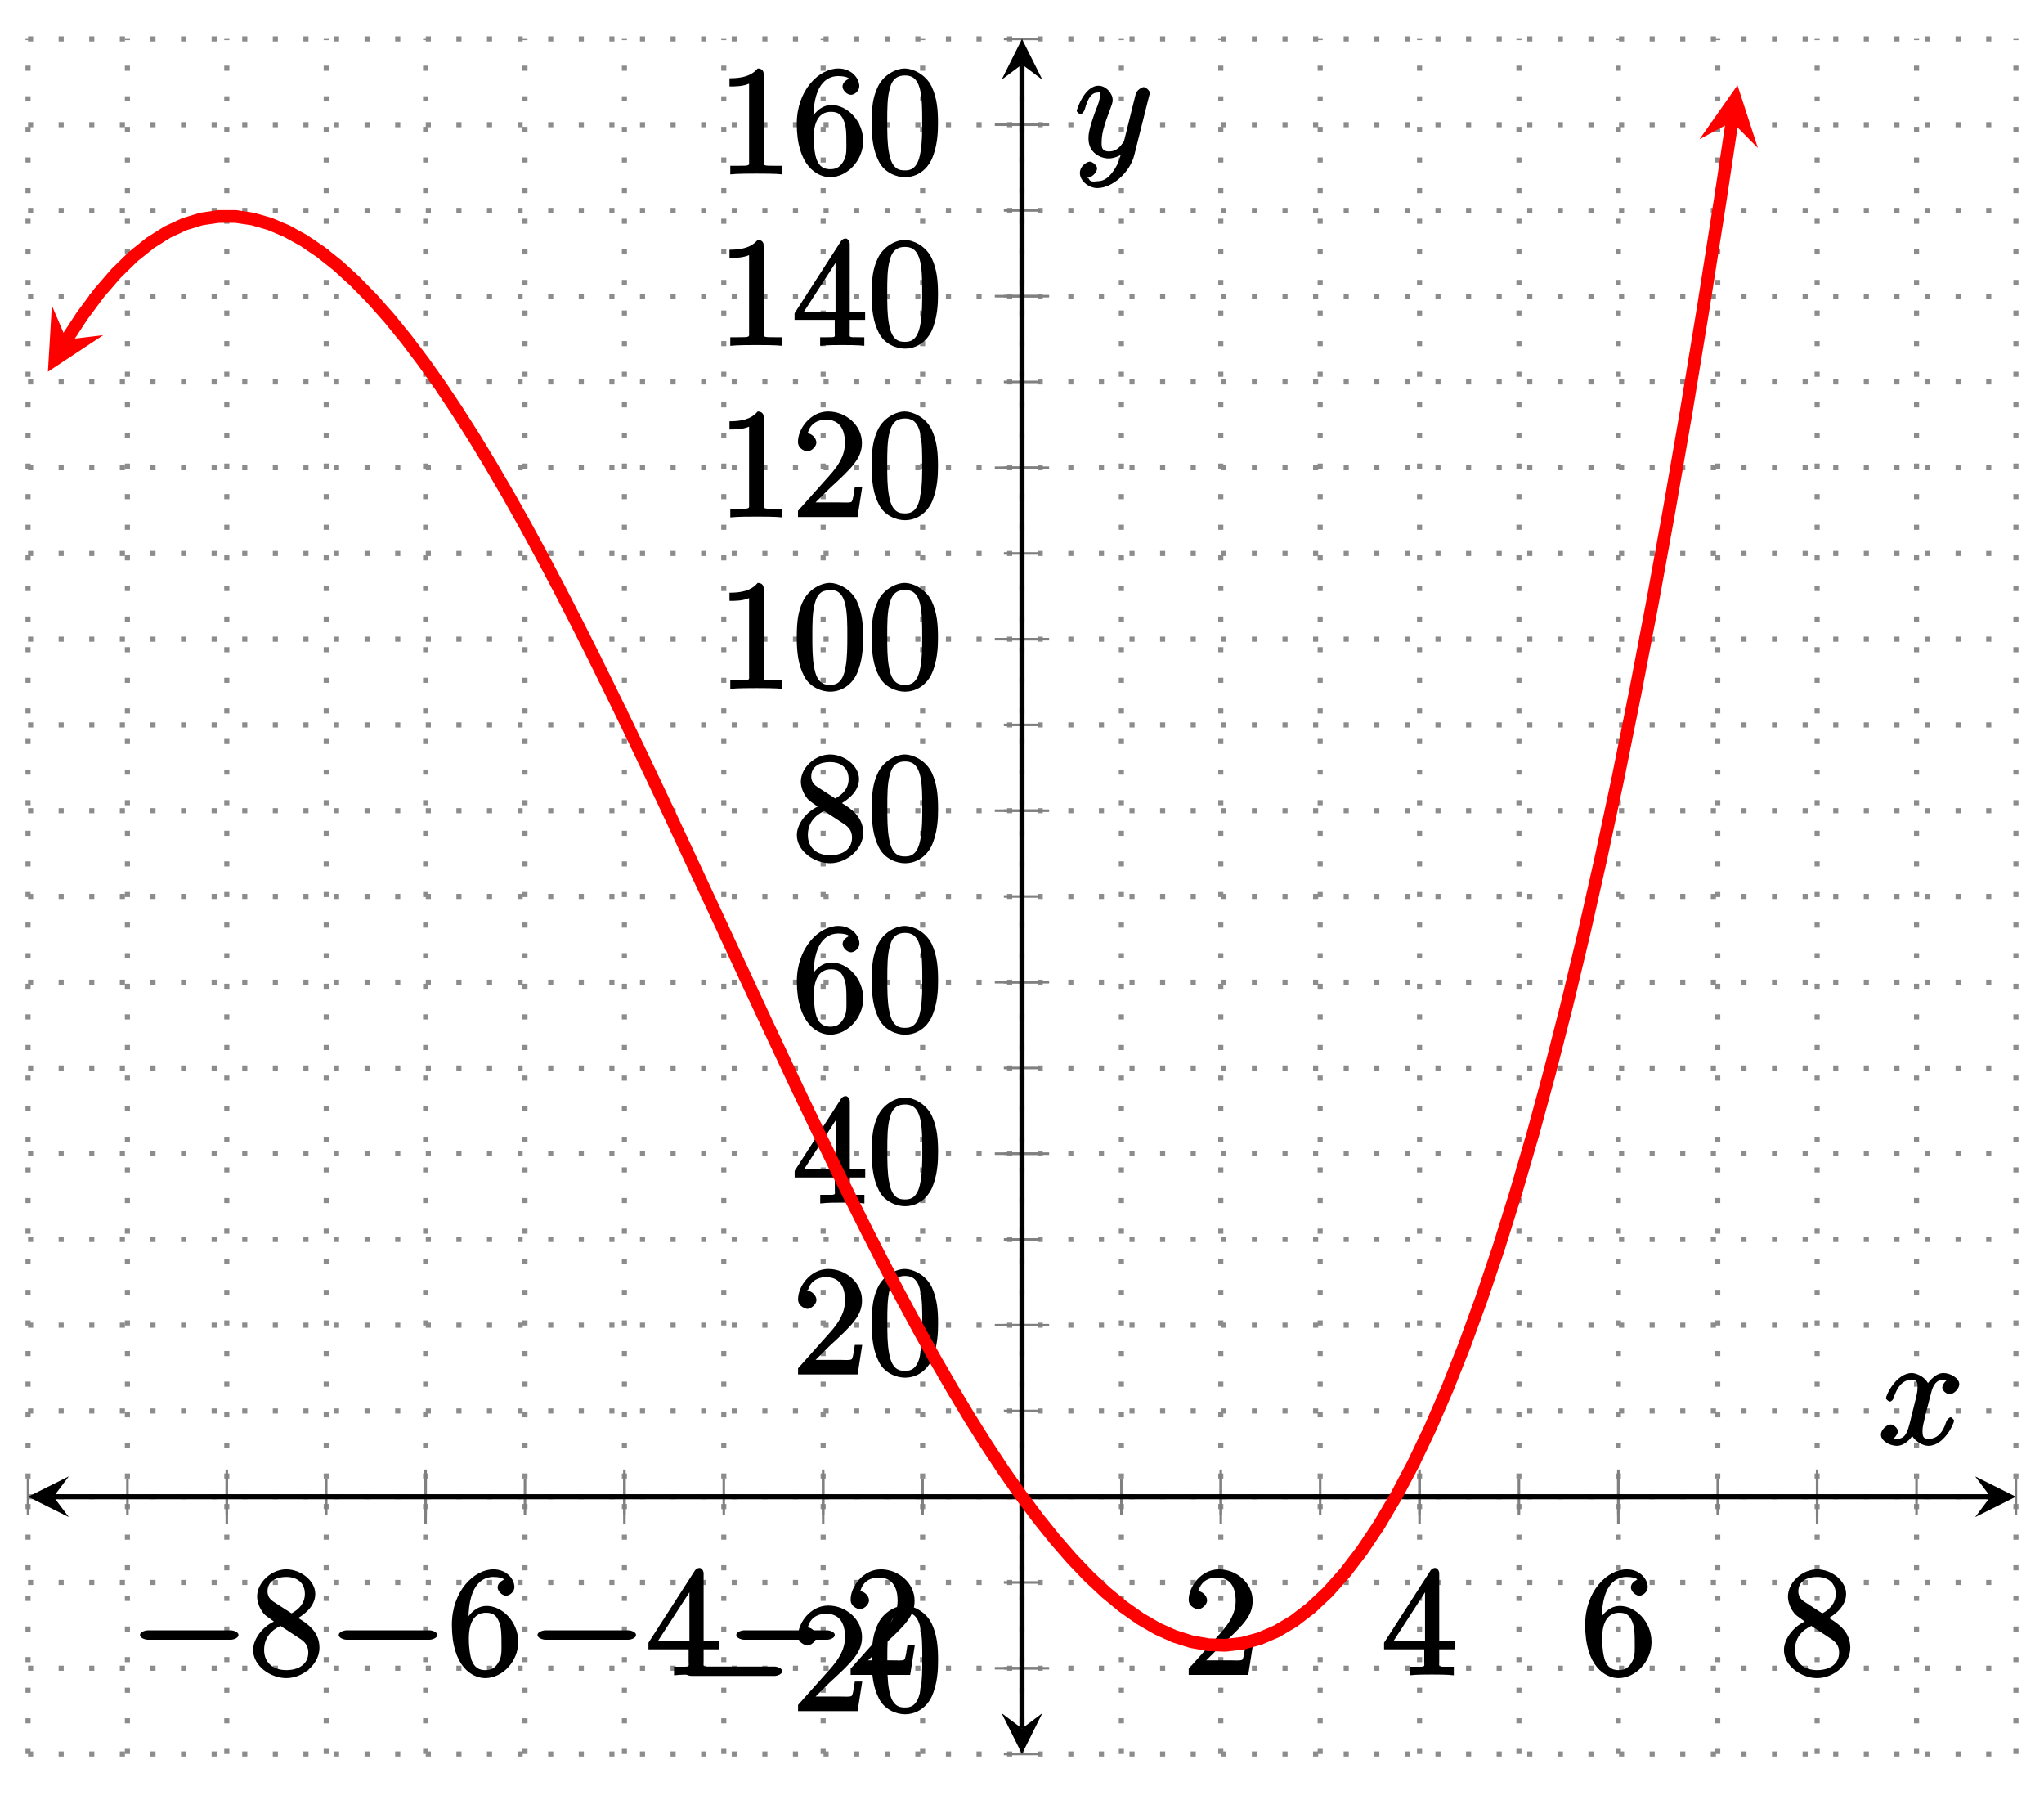
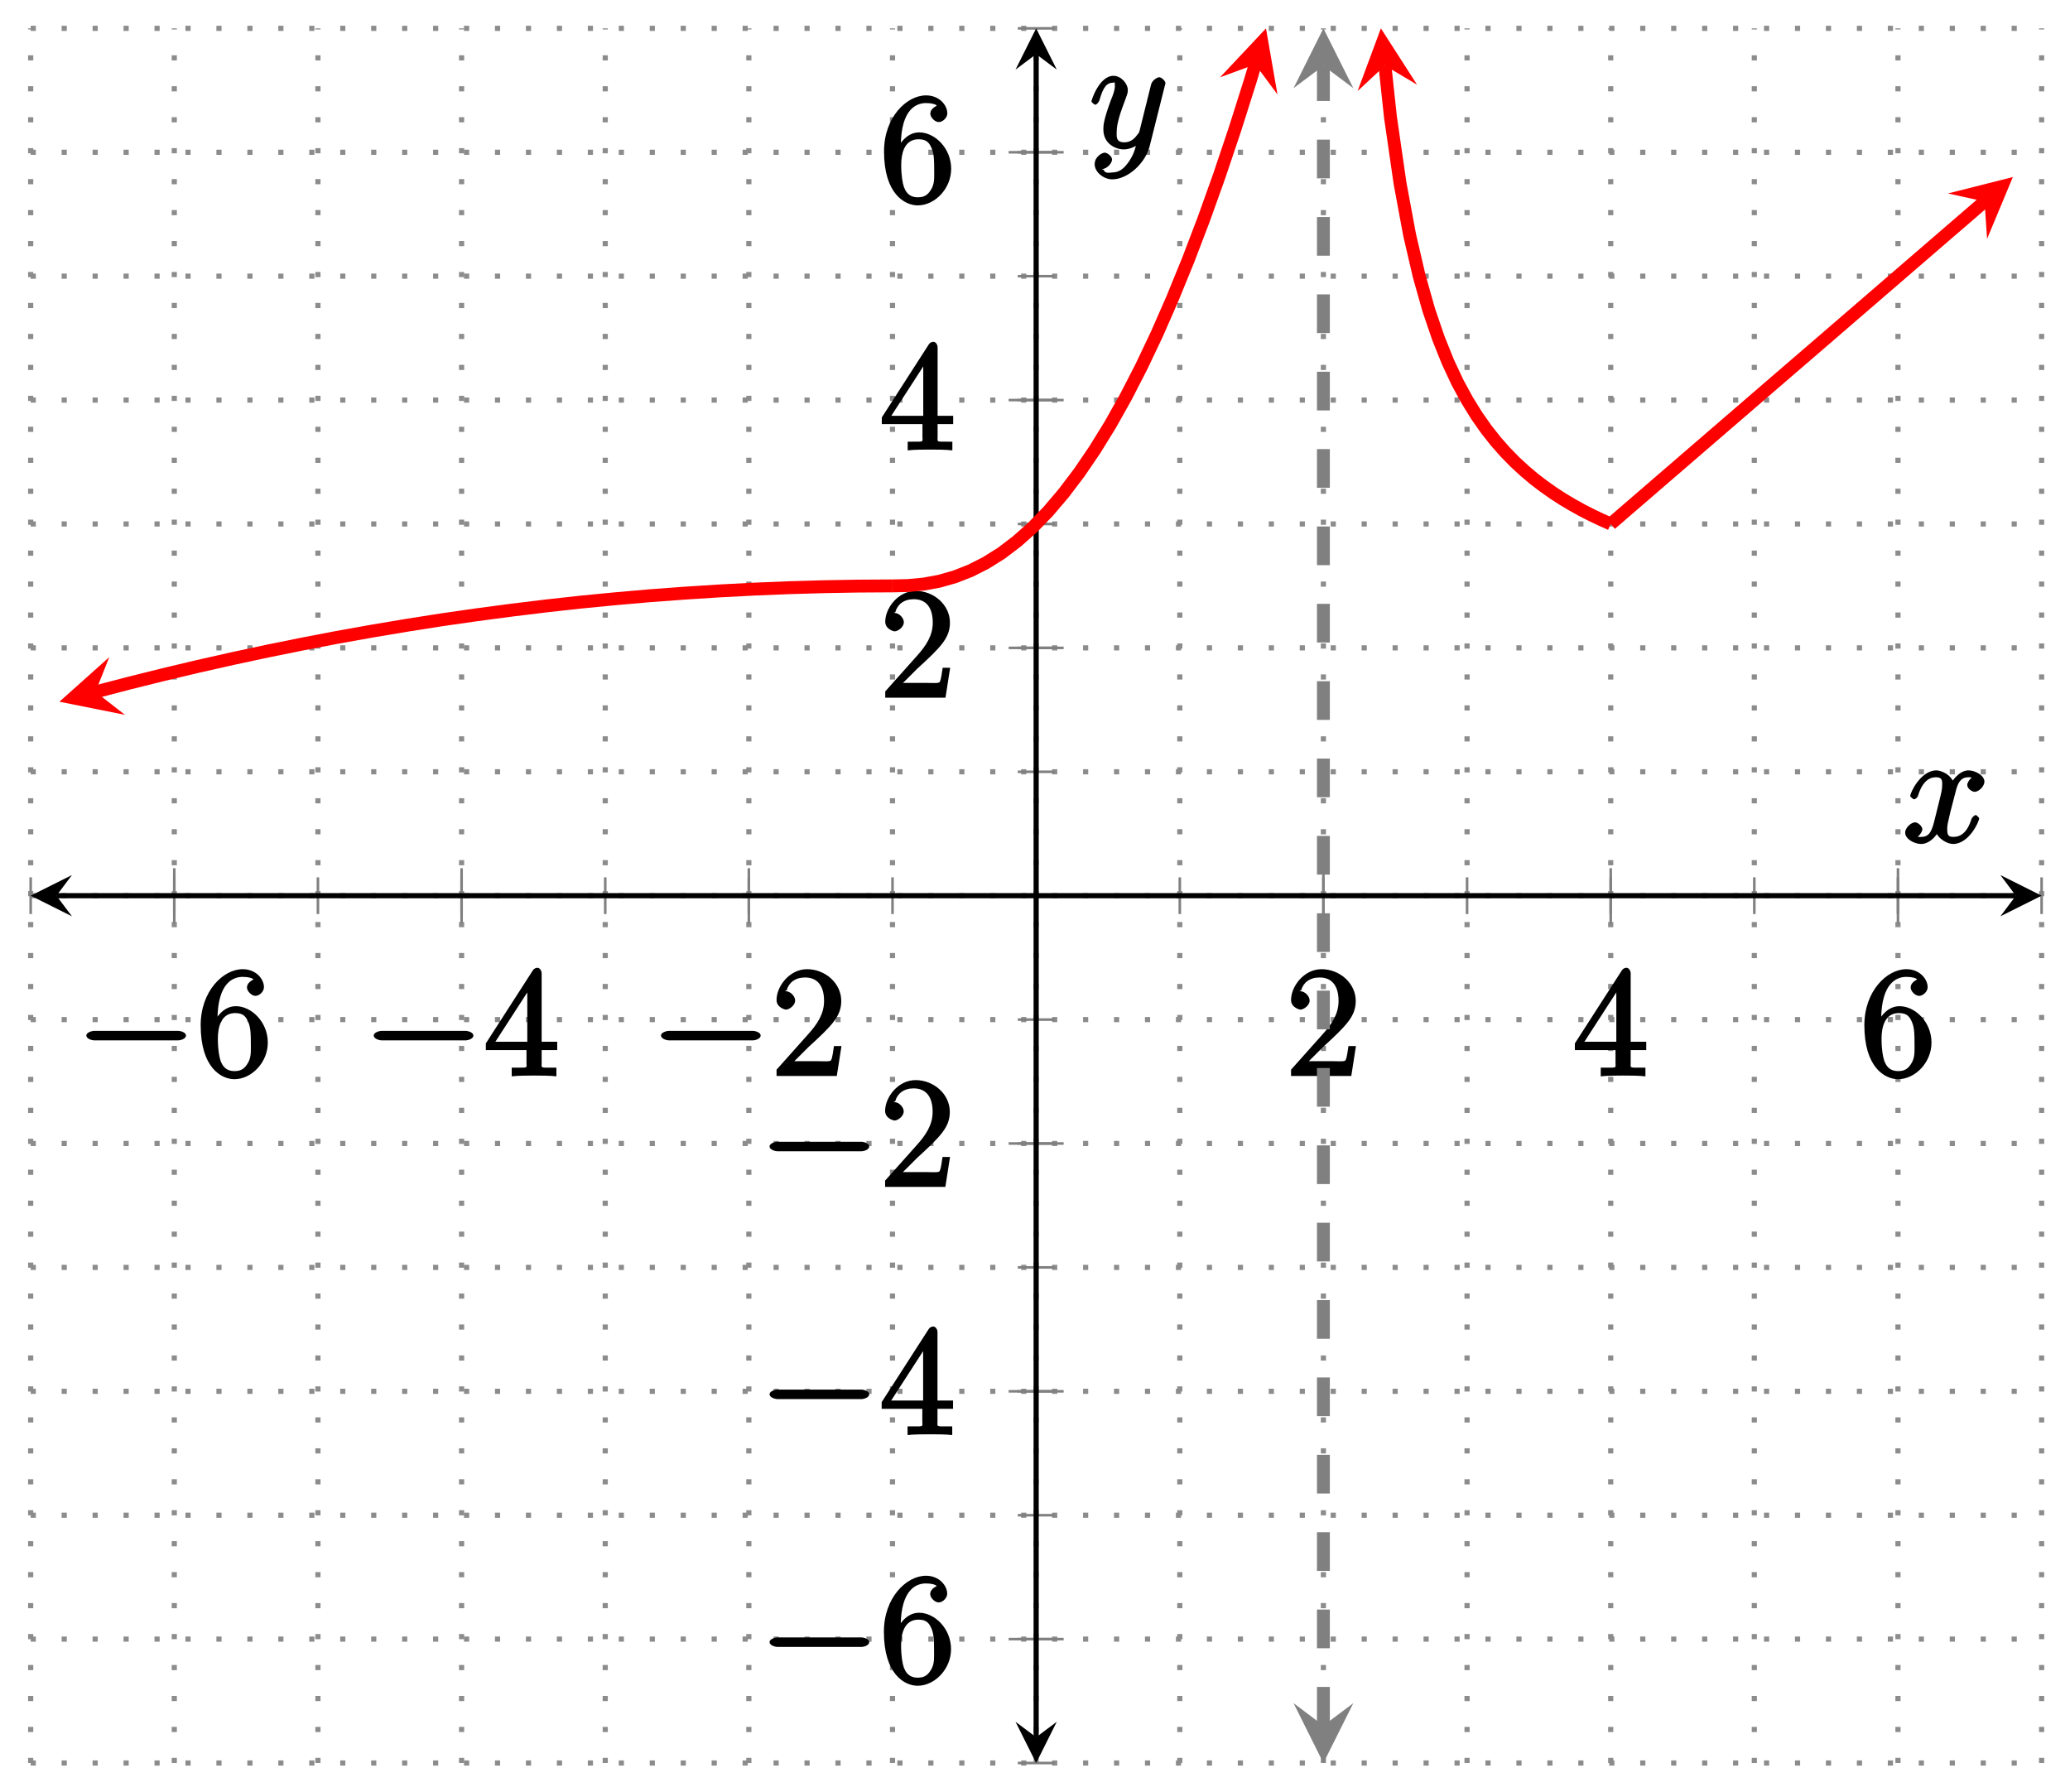
- <svg xmlns="http://www.w3.org/2000/svg" xmlns:xlink="http://www.w3.org/1999/xlink" width="159.8pt" height="140.63pt" viewBox="0 0 159.8 140.63" version="1.1">
+ <svg xmlns="http://www.w3.org/2000/svg" xmlns:xlink="http://www.w3.org/1999/xlink" width="159.97pt" height="138.42pt" viewBox="0 0 159.97 138.42" version="1.1">
  <defs>
    <g>
      <symbol overflow="visible" id="glyph0-0">
        <path style="stroke:none;" d="" />
      </symbol>
      <symbol overflow="visible" id="glyph0-1">
        <path style="stroke:none;" d="M 7.875 -2.75 C 8.078 -2.75 8.484 -2.875 8.484 -3.125 C 8.484 -3.359 8.078 -3.484 7.875 -3.484 L 1.406 -3.484 C 1.203 -3.484 0.781 -3.359 0.781 -3.125 C 0.781 -2.875 1.203 -2.75 1.406 -2.75 Z M 7.875 -2.75 " />
      </symbol>
      <symbol overflow="visible" id="glyph1-0">
        <path style="stroke:none;" d="" />
      </symbol>
      <symbol overflow="visible" id="glyph1-1">
-         <path style="stroke:none;" d="M 3.672 -4.344 C 4.266 -4.672 5.188 -5.328 5.188 -6.328 C 5.188 -7.375 4.031 -8.25 2.922 -8.25 C 1.75 -8.25 0.641 -7.219 0.641 -6.125 C 0.641 -5.719 0.812 -5.219 1.141 -4.812 C 1.281 -4.656 1.297 -4.641 1.953 -4.172 C 1.094 -3.781 0.328 -2.828 0.328 -1.953 C 0.328 -0.688 1.703 0.25 2.922 0.25 C 4.25 0.25 5.516 -0.875 5.516 -2.125 C 5.516 -3.344 4.609 -4 3.844 -4.453 Z M 2.047 -5.641 C 1.891 -5.75 1.453 -5.953 1.453 -6.531 C 1.453 -7.312 2.109 -7.656 2.922 -7.656 C 3.781 -7.656 4.375 -7.188 4.375 -6.328 C 4.375 -5.594 3.891 -5.109 3.328 -4.812 Z M 2.375 -3.891 L 3.828 -2.938 C 4.141 -2.734 4.641 -2.469 4.641 -1.75 C 4.641 -0.844 3.891 -0.375 2.922 -0.375 C 1.906 -0.375 1.188 -0.953 1.188 -1.953 C 1.188 -2.875 1.719 -3.484 2.469 -3.828 Z M 2.375 -3.891 " />
+         <path style="stroke:none;" d="M 1.625 -4.297 C 1.625 -7.328 2.938 -7.656 3.578 -7.656 C 4.016 -7.656 4.328 -7.562 4.391 -7.469 C 4.531 -7.469 3.906 -7.312 3.906 -6.828 C 3.906 -6.562 4.25 -6.188 4.562 -6.188 C 4.859 -6.188 5.219 -6.516 5.219 -6.859 C 5.219 -7.484 4.609 -8.25 3.578 -8.25 C 2.062 -8.25 0.328 -6.547 0.328 -3.922 C 0.328 -0.641 1.922 0.25 2.938 0.25 C 4.25 0.25 5.516 -1.031 5.516 -2.578 C 5.516 -4.172 4.25 -5.391 3.047 -5.391 C 1.984 -5.391 1.422 -4.312 1.297 -3.984 L 1.625 -3.984 Z M 2.938 -0.375 C 2.188 -0.375 1.984 -0.891 1.875 -1.141 C 1.766 -1.453 1.656 -2.031 1.656 -2.875 C 1.656 -3.812 1.922 -4.859 3 -4.859 C 3.656 -4.859 3.844 -4.547 4.016 -4.141 C 4.203 -3.703 4.203 -3.109 4.203 -2.594 C 4.203 -1.984 4.25 -1.547 4.031 -1.094 C 3.734 -0.531 3.422 -0.375 2.938 -0.375 Z M 2.938 -0.375 " />
      </symbol>
      <symbol overflow="visible" id="glyph1-2">
-         <path style="stroke:none;" d="M 1.625 -4.297 C 1.625 -7.328 2.938 -7.656 3.578 -7.656 C 4.016 -7.656 4.328 -7.562 4.391 -7.469 C 4.531 -7.469 3.906 -7.312 3.906 -6.828 C 3.906 -6.562 4.25 -6.188 4.562 -6.188 C 4.859 -6.188 5.219 -6.516 5.219 -6.859 C 5.219 -7.484 4.609 -8.25 3.578 -8.25 C 2.062 -8.25 0.328 -6.547 0.328 -3.922 C 0.328 -0.641 1.922 0.25 2.938 0.25 C 4.25 0.25 5.516 -1.031 5.516 -2.578 C 5.516 -4.172 4.25 -5.391 3.047 -5.391 C 1.984 -5.391 1.422 -4.312 1.297 -3.984 L 1.625 -3.984 Z M 2.938 -0.375 C 2.188 -0.375 1.984 -0.891 1.875 -1.141 C 1.766 -1.453 1.656 -2.031 1.656 -2.875 C 1.656 -3.812 1.922 -4.859 3 -4.859 C 3.656 -4.859 3.844 -4.547 4.016 -4.141 C 4.203 -3.703 4.203 -3.109 4.203 -2.594 C 4.203 -1.984 4.25 -1.547 4.031 -1.094 C 3.734 -0.531 3.422 -0.375 2.938 -0.375 Z M 2.938 -0.375 " />
+         <path style="stroke:none;" d="M 4.469 -7.922 C 4.469 -8.156 4.312 -8.359 4.141 -8.359 C 4.047 -8.359 3.891 -8.312 3.797 -8.172 L 0.156 -2.516 L 0.156 -2 L 3.297 -2 L 3.297 -1.047 C 3.297 -0.609 3.438 -0.641 2.562 -0.641 L 2.156 -0.641 L 2.156 0.031 C 2.609 -0.031 3.547 -0.031 3.891 -0.031 C 4.219 -0.031 5.172 -0.031 5.609 0.031 L 5.609 -0.641 L 5.219 -0.641 C 4.344 -0.641 4.469 -0.609 4.469 -1.047 L 4.469 -2 L 5.672 -2 L 5.672 -2.641 L 4.469 -2.641 Z M 3.359 -7 L 3.359 -2.641 L 0.891 -2.641 L 3.641 -6.891 Z M 3.359 -7 " />
      </symbol>
      <symbol overflow="visible" id="glyph1-3">
-         <path style="stroke:none;" d="M 4.469 -7.922 C 4.469 -8.156 4.312 -8.359 4.141 -8.359 C 4.047 -8.359 3.891 -8.312 3.797 -8.172 L 0.156 -2.516 L 0.156 -2 L 3.297 -2 L 3.297 -1.047 C 3.297 -0.609 3.438 -0.641 2.562 -0.641 L 2.156 -0.641 L 2.156 0.031 C 2.609 -0.031 3.547 -0.031 3.891 -0.031 C 4.219 -0.031 5.172 -0.031 5.609 0.031 L 5.609 -0.641 L 5.219 -0.641 C 4.344 -0.641 4.469 -0.609 4.469 -1.047 L 4.469 -2 L 5.672 -2 L 5.672 -2.641 L 4.469 -2.641 Z M 3.359 -7 L 3.359 -2.641 L 0.891 -2.641 L 3.641 -6.891 Z M 3.359 -7 " />
-       </symbol>
-       <symbol overflow="visible" id="glyph1-4">
        <path style="stroke:none;" d="M 5.266 -2.312 L 4.859 -2.312 C 4.797 -1.953 4.75 -1.406 4.625 -1.203 C 4.547 -1.094 3.984 -1.141 3.625 -1.141 L 1.406 -1.141 L 1.516 -0.891 C 1.844 -1.156 2.562 -1.922 2.875 -2.219 C 4.703 -3.891 5.422 -4.609 5.422 -5.797 C 5.422 -7.172 4.172 -8.25 2.781 -8.25 C 1.406 -8.25 0.422 -6.906 0.422 -5.875 C 0.422 -5.266 1.109 -5.125 1.141 -5.125 C 1.406 -5.125 1.859 -5.453 1.859 -5.828 C 1.859 -6.172 1.484 -6.547 1.141 -6.547 C 1.047 -6.547 1.016 -6.547 1.203 -6.609 C 1.359 -7.203 1.859 -7.609 2.625 -7.609 C 3.641 -7.609 4.094 -6.891 4.094 -5.797 C 4.094 -4.781 3.562 -4 2.875 -3.234 L 0.422 -0.484 L 0.422 0 L 5.078 0 L 5.438 -2.312 Z M 5.266 -2.312 " />
-       </symbol>
-       <symbol overflow="visible" id="glyph1-5">
-         <path style="stroke:none;" d="M 5.516 -3.969 C 5.516 -4.953 5.453 -5.922 5.016 -6.844 C 4.531 -7.828 3.516 -8.25 2.922 -8.25 C 2.234 -8.25 1.219 -7.75 0.781 -6.75 C 0.438 -6 0.328 -5.266 0.328 -3.969 C 0.328 -2.812 0.453 -1.828 0.891 -0.984 C 1.344 -0.078 2.297 0.25 2.922 0.25 C 3.953 0.25 4.656 -0.406 4.984 -1.062 C 5.484 -2.109 5.516 -3.281 5.516 -3.969 Z M 2.922 -0.281 C 2.531 -0.281 1.906 -0.344 1.688 -1.656 C 1.547 -2.359 1.547 -3.281 1.547 -4.109 C 1.547 -5.094 1.547 -5.969 1.75 -6.688 C 1.953 -7.484 2.406 -7.703 2.922 -7.703 C 3.375 -7.703 3.891 -7.578 4.125 -6.547 C 4.281 -5.875 4.281 -4.922 4.281 -4.109 C 4.281 -3.312 4.281 -2.406 4.141 -1.672 C 3.922 -0.359 3.328 -0.281 2.922 -0.281 Z M 2.922 -0.281 " />
-       </symbol>
-       <symbol overflow="visible" id="glyph1-6">
-         <path style="stroke:none;" d="M 3.594 -7.812 C 3.594 -8.078 3.438 -8.25 3.125 -8.25 C 2.797 -7.875 2.312 -7.484 0.922 -7.484 L 0.922 -6.844 C 1.359 -6.844 1.953 -6.844 2.453 -7.062 L 2.453 -1.062 C 2.453 -0.641 2.578 -0.641 1.531 -0.641 L 0.984 -0.641 L 0.984 0.031 C 1.484 -0.031 2.641 -0.031 3.031 -0.031 C 3.438 -0.031 4.578 -0.031 5.062 0.031 L 5.062 -0.641 L 4.531 -0.641 C 3.484 -0.641 3.594 -0.641 3.594 -1.062 Z M 3.594 -7.812 " />
      </symbol>
      <symbol overflow="visible" id="glyph2-0">
        <path style="stroke:none;" d="" />
      </symbol>
      <symbol overflow="visible" id="glyph2-1">
        <path style="stroke:none;" d="M 5.672 -5.172 C 5.281 -5.109 4.969 -4.656 4.969 -4.438 C 4.969 -4.141 5.359 -3.906 5.531 -3.906 C 5.891 -3.906 6.297 -4.359 6.297 -4.688 C 6.297 -5.188 5.562 -5.562 5.062 -5.562 C 4.344 -5.562 3.766 -4.703 3.656 -4.469 L 3.984 -4.469 C 3.703 -5.359 2.812 -5.562 2.594 -5.562 C 1.375 -5.562 0.562 -3.844 0.562 -3.578 C 0.562 -3.531 0.781 -3.328 0.859 -3.328 C 0.953 -3.328 1.094 -3.438 1.156 -3.578 C 1.562 -4.922 2.219 -5.031 2.562 -5.031 C 3.094 -5.031 3.031 -4.672 3.031 -4.391 C 3.031 -4.125 2.969 -3.844 2.828 -3.281 L 2.422 -1.641 C 2.234 -0.922 2.062 -0.422 1.422 -0.422 C 1.359 -0.422 1.172 -0.375 0.922 -0.531 L 0.812 -0.281 C 1.25 -0.359 1.5 -0.859 1.5 -1 C 1.5 -1.25 1.156 -1.547 0.938 -1.547 C 0.641 -1.547 0.172 -1.141 0.172 -0.75 C 0.172 -0.25 0.891 0.125 1.406 0.125 C 1.984 0.125 2.5 -0.375 2.75 -0.859 L 2.469 -0.969 C 2.672 -0.266 3.438 0.125 3.875 0.125 C 5.094 0.125 5.891 -1.594 5.891 -1.859 C 5.891 -1.906 5.688 -2.109 5.625 -2.109 C 5.516 -2.109 5.328 -1.906 5.297 -1.812 C 4.969 -0.75 4.453 -0.422 3.906 -0.422 C 3.484 -0.422 3.422 -0.578 3.422 -1.062 C 3.422 -1.328 3.469 -1.516 3.656 -2.312 L 4.078 -3.938 C 4.25 -4.656 4.5 -5.031 5.062 -5.031 C 5.078 -5.031 5.297 -5.062 5.547 -4.906 Z M 5.672 -5.172 " />
      </symbol>
      <symbol overflow="visible" id="glyph2-2">
        <path style="stroke:none;" d="M 3.031 1.094 C 2.703 1.547 2.359 1.906 1.766 1.906 C 1.625 1.906 1.203 2.031 1.109 1.703 C 0.906 1.641 0.969 1.641 0.984 1.641 C 1.344 1.641 1.75 1.188 1.75 0.906 C 1.75 0.641 1.359 0.375 1.188 0.375 C 0.984 0.375 0.406 0.688 0.406 1.266 C 0.406 1.875 1.094 2.438 1.766 2.438 C 2.969 2.438 4.328 1.188 4.656 -0.125 L 5.828 -4.797 C 5.844 -4.859 5.875 -4.922 5.875 -5 C 5.875 -5.172 5.562 -5.453 5.391 -5.453 C 5.281 -5.453 4.859 -5.25 4.766 -4.891 L 3.891 -1.375 C 3.828 -1.156 3.875 -1.25 3.781 -1.109 C 3.531 -0.781 3.266 -0.422 2.688 -0.422 C 2.016 -0.422 2.109 -0.922 2.109 -1.25 C 2.109 -1.922 2.438 -2.844 2.766 -3.703 C 2.891 -4.047 2.969 -4.219 2.969 -4.453 C 2.969 -4.953 2.453 -5.562 1.859 -5.562 C 0.766 -5.562 0.156 -3.688 0.156 -3.578 C 0.156 -3.531 0.375 -3.328 0.453 -3.328 C 0.562 -3.328 0.734 -3.531 0.781 -3.688 C 1.062 -4.703 1.359 -5.031 1.828 -5.031 C 1.938 -5.031 1.969 -5.172 1.969 -4.781 C 1.969 -4.469 1.844 -4.125 1.656 -3.672 C 1.078 -2.109 1.078 -1.703 1.078 -1.422 C 1.078 -0.281 2.062 0.125 2.656 0.125 C 3 0.125 3.531 -0.031 3.844 -0.344 L 3.688 -0.516 C 3.516 0.141 3.438 0.5 3.031 1.094 Z M 3.031 1.094 " />
      </symbol>
    </g>
    <clipPath id="clip1">
-       <path d="M 2.191 3.043 L 150 3.043 L 150 137.09 L 2.191 137.09 Z M 2.191 3.043 " />
+       <path d="M 99 131 L 105 131 L 105 136.23 L 99 136.23 Z M 99 131 " />
+     </clipPath>
+     <clipPath id="clip2">
+       <path d="M 99 2.191 L 105 2.191 L 105 7 L 99 7 Z M 99 2.191 " />
+     </clipPath>
+     <clipPath id="clip3">
+       <path d="M 2.371 31 L 84 31 L 84 68 L 2.371 68 Z M 2.371 31 " />
+     </clipPath>
+     <clipPath id="clip4">
+       <path d="M 54 2.191 L 112 2.191 L 112 60 L 54 60 Z M 54 2.191 " />
+     </clipPath>
+     <clipPath id="clip5">
+       <path d="M 94 2.191 L 99 2.191 L 99 8 L 94 8 Z M 94 2.191 " />
+     </clipPath>
+     <clipPath id="clip6">
+       <path d="M 92 2.191 L 139 2.191 L 139 55 L 92 55 Z M 92 2.191 " />
+     </clipPath>
+     <clipPath id="clip7">
+       <path d="M 104 2.191 L 110 2.191 L 110 8 L 104 8 Z M 104 2.191 " />
+     </clipPath>
+     <clipPath id="clip8">
+       <path d="M 110 2.191 L 157.777 2.191 L 157.777 55 L 110 55 Z M 110 2.191 " />
    </clipPath>
  </defs>
  <g id="surface1">
-     <path style="fill:none;stroke-width:0.399;stroke-linecap:butt;stroke-linejoin:miter;stroke:rgb(54.999%,54.999%,54.999%);stroke-opacity:1;stroke-dasharray:0.399,1.993;stroke-miterlimit:10;" d="M 0.001 0 L 0.001 134.047 M 7.771 0 L 7.771 134.047 M 15.54 0 L 15.54 134.047 M 23.314 0 L 23.314 134.047 M 31.083 0 L 31.083 134.047 M 38.853 0 L 38.853 134.047 M 46.626 0 L 46.626 134.047 M 54.396 0 L 54.396 134.047 M 62.165 0 L 62.165 134.047 M 69.939 0 L 69.939 134.047 M 77.708 0 L 77.708 134.047 M 85.478 0 L 85.478 134.047 M 93.251 0 L 93.251 134.047 M 101.021 0 L 101.021 134.047 M 108.79 0 L 108.79 134.047 M 116.56 0 L 116.56 134.047 M 124.333 0 L 124.333 134.047 M 132.103 0 L 132.103 134.047 M 139.873 0 L 139.873 134.047 M 147.646 0 L 147.646 134.047 M 155.415 0 L 155.415 134.047 " transform="matrix(1,0,0,-1,2.19,137.09)" />
-     <path style="fill:none;stroke-width:0.399;stroke-linecap:butt;stroke-linejoin:miter;stroke:rgb(54.999%,54.999%,54.999%);stroke-opacity:1;stroke-dasharray:0.399,1.993;stroke-miterlimit:10;" d="M 0.001 0 L 155.415 0 M 0.001 6.703 L 155.415 6.703 M 0.001 13.406 L 155.415 13.406 M 0.001 20.106 L 155.415 20.106 M 0.001 26.809 L 155.415 26.809 M 0.001 33.512 L 155.415 33.512 M 0.001 40.215 L 155.415 40.215 M 0.001 46.918 L 155.415 46.918 M 0.001 53.617 L 155.415 53.617 M 0.001 60.32 L 155.415 60.32 M 0.001 67.024 L 155.415 67.024 M 0.001 73.727 L 155.415 73.727 M 0.001 80.43 L 155.415 80.43 M 0.001 87.133 L 155.415 87.133 M 0.001 93.832 L 155.415 93.832 M 0.001 100.535 L 155.415 100.535 M 0.001 107.238 L 155.415 107.238 M 0.001 113.942 L 155.415 113.942 M 0.001 120.645 L 155.415 120.645 M 0.001 127.344 L 155.415 127.344 M 0.001 134.047 L 155.415 134.047 " transform="matrix(1,0,0,-1,2.19,137.09)" />
-     <path style="fill:none;stroke-width:0.199;stroke-linecap:butt;stroke-linejoin:miter;stroke:rgb(50%,50%,50%);stroke-opacity:1;stroke-miterlimit:10;" d="M 0.001 18.692 L 0.001 21.524 M 7.771 18.692 L 7.771 21.524 M 15.54 18.692 L 15.54 21.524 M 23.314 18.692 L 23.314 21.524 M 31.083 18.692 L 31.083 21.524 M 38.853 18.692 L 38.853 21.524 M 46.626 18.692 L 46.626 21.524 M 54.396 18.692 L 54.396 21.524 M 62.165 18.692 L 62.165 21.524 M 69.939 18.692 L 69.939 21.524 M 77.708 18.692 L 77.708 21.524 M 85.478 18.692 L 85.478 21.524 M 93.251 18.692 L 93.251 21.524 M 101.021 18.692 L 101.021 21.524 M 108.79 18.692 L 108.79 21.524 M 116.56 18.692 L 116.56 21.524 M 124.333 18.692 L 124.333 21.524 M 132.103 18.692 L 132.103 21.524 M 139.873 18.692 L 139.873 21.524 M 147.646 18.692 L 147.646 21.524 M 155.415 18.692 L 155.415 21.524 " transform="matrix(1,0,0,-1,2.19,137.09)" />
-     <path style="fill:none;stroke-width:0.199;stroke-linecap:butt;stroke-linejoin:miter;stroke:rgb(50%,50%,50%);stroke-opacity:1;stroke-miterlimit:10;" d="M 15.54 17.981 L 15.54 22.235 M 31.083 17.981 L 31.083 22.235 M 46.626 17.981 L 46.626 22.235 M 62.165 17.981 L 62.165 22.235 M 93.251 17.981 L 93.251 22.235 M 108.79 17.981 L 108.79 22.235 M 124.333 17.981 L 124.333 22.235 M 139.873 17.981 L 139.873 22.235 " transform="matrix(1,0,0,-1,2.19,137.09)" />
-     <path style="fill:none;stroke-width:0.199;stroke-linecap:butt;stroke-linejoin:miter;stroke:rgb(50%,50%,50%);stroke-opacity:1;stroke-miterlimit:10;" d="M 76.29 0 L 79.126 0 M 76.29 6.703 L 79.126 6.703 M 76.29 13.406 L 79.126 13.406 M 76.29 20.106 L 79.126 20.106 M 76.29 26.809 L 79.126 26.809 M 76.29 33.512 L 79.126 33.512 M 76.29 40.215 L 79.126 40.215 M 76.29 46.918 L 79.126 46.918 M 76.29 53.617 L 79.126 53.617 M 76.29 60.32 L 79.126 60.32 M 76.29 67.024 L 79.126 67.024 M 76.29 73.727 L 79.126 73.727 M 76.29 80.43 L 79.126 80.43 M 76.29 87.133 L 79.126 87.133 M 76.29 93.832 L 79.126 93.832 M 76.29 100.535 L 79.126 100.535 M 76.29 107.238 L 79.126 107.238 M 76.29 113.942 L 79.126 113.942 M 76.29 120.645 L 79.126 120.645 M 76.29 127.344 L 79.126 127.344 M 76.29 134.047 L 79.126 134.047 " transform="matrix(1,0,0,-1,2.19,137.09)" />
-     <path style="fill:none;stroke-width:0.199;stroke-linecap:butt;stroke-linejoin:miter;stroke:rgb(50%,50%,50%);stroke-opacity:1;stroke-miterlimit:10;" d="M 75.583 6.703 L 79.833 6.703 M 75.583 33.512 L 79.833 33.512 M 75.583 46.918 L 79.833 46.918 M 75.583 60.32 L 79.833 60.32 M 75.583 73.727 L 79.833 73.727 M 75.583 87.133 L 79.833 87.133 M 75.583 100.535 L 79.833 100.535 M 75.583 113.942 L 79.833 113.942 M 75.583 127.344 L 79.833 127.344 " transform="matrix(1,0,0,-1,2.19,137.09)" />
-     <path style="fill:none;stroke-width:0.399;stroke-linecap:butt;stroke-linejoin:miter;stroke:rgb(0%,0%,0%);stroke-opacity:1;stroke-miterlimit:10;" d="M 1.994 20.106 L 153.423 20.106 " transform="matrix(1,0,0,-1,2.19,137.09)" />
-     <path style=" stroke:none;fill-rule:nonzero;fill:rgb(0%,0%,0%);fill-opacity:1;" d="M 2.191 116.984 L 5.379 118.578 L 4.184 116.984 L 5.379 115.391 " />
-     <path style=" stroke:none;fill-rule:nonzero;fill:rgb(0%,0%,0%);fill-opacity:1;" d="M 157.605 116.984 L 154.418 115.391 L 155.613 116.984 L 154.418 118.578 " />
-     <path style="fill:none;stroke-width:0.399;stroke-linecap:butt;stroke-linejoin:miter;stroke:rgb(0%,0%,0%);stroke-opacity:1;stroke-miterlimit:10;" d="M 77.708 1.992 L 77.708 132.055 " transform="matrix(1,0,0,-1,2.19,137.09)" />
-     <path style=" stroke:none;fill-rule:nonzero;fill:rgb(0%,0%,0%);fill-opacity:1;" d="M 79.898 137.09 L 81.492 133.902 L 79.898 135.098 L 78.305 133.902 " />
-     <path style=" stroke:none;fill-rule:nonzero;fill:rgb(0%,0%,0%);fill-opacity:1;" d="M 79.898 3.043 L 78.305 6.23 L 79.898 5.035 L 81.492 6.23 " />
+     <path style="fill:none;stroke-width:0.399;stroke-linecap:butt;stroke-linejoin:miter;stroke:rgb(54.999%,54.999%,54.999%);stroke-opacity:1;stroke-dasharray:0.399,1.993;stroke-miterlimit:10;" d="M 0.001 -0 L 0.001 134.039 M 11.099 -0 L 11.099 134.039 M 22.2 -0 L 22.2 134.039 M 33.302 -0 L 33.302 134.039 M 44.403 -0 L 44.403 134.039 M 55.501 -0 L 55.501 134.039 M 66.603 -0 L 66.603 134.039 M 77.704 -0 L 77.704 134.039 M 88.806 -0 L 88.806 134.039 M 99.903 -0 L 99.903 134.039 M 111.005 -0 L 111.005 134.039 M 122.107 -0 L 122.107 134.039 M 133.204 -0 L 133.204 134.039 M 144.306 -0 L 144.306 134.039 M 155.407 -0 L 155.407 134.039 " transform="matrix(1,0,0,-1,2.37,136.23)" />
+     <path style="fill:none;stroke-width:0.399;stroke-linecap:butt;stroke-linejoin:miter;stroke:rgb(54.999%,54.999%,54.999%);stroke-opacity:1;stroke-dasharray:0.399,1.993;stroke-miterlimit:10;" d="M 0.001 -0 L 155.407 -0 M 0.001 9.574 L 155.407 9.574 M 0.001 19.148 L 155.407 19.148 M 0.001 28.722 L 155.407 28.722 M 0.001 38.296 L 155.407 38.296 M 0.001 47.871 L 155.407 47.871 M 0.001 57.445 L 155.407 57.445 M 0.001 67.019 L 155.407 67.019 M 0.001 76.593 L 155.407 76.593 M 0.001 86.168 L 155.407 86.168 M 0.001 95.742 L 155.407 95.742 M 0.001 105.316 L 155.407 105.316 M 0.001 114.89 L 155.407 114.89 M 0.001 124.464 L 155.407 124.464 M 0.001 134.039 L 155.407 134.039 " transform="matrix(1,0,0,-1,2.37,136.23)" />
+     <path style="fill:none;stroke-width:0.199;stroke-linecap:butt;stroke-linejoin:miter;stroke:rgb(50%,50%,50%);stroke-opacity:1;stroke-miterlimit:10;" d="M 0.001 65.601 L 0.001 68.437 M 11.099 65.601 L 11.099 68.437 M 22.2 65.601 L 22.2 68.437 M 33.302 65.601 L 33.302 68.437 M 44.403 65.601 L 44.403 68.437 M 55.501 65.601 L 55.501 68.437 M 66.603 65.601 L 66.603 68.437 M 77.704 65.601 L 77.704 68.437 M 88.806 65.601 L 88.806 68.437 M 99.903 65.601 L 99.903 68.437 M 111.005 65.601 L 111.005 68.437 M 122.107 65.601 L 122.107 68.437 M 133.204 65.601 L 133.204 68.437 M 144.306 65.601 L 144.306 68.437 M 155.407 65.601 L 155.407 68.437 " transform="matrix(1,0,0,-1,2.37,136.23)" />
+     <path style="fill:none;stroke-width:0.199;stroke-linecap:butt;stroke-linejoin:miter;stroke:rgb(50%,50%,50%);stroke-opacity:1;stroke-miterlimit:10;" d="M 11.099 64.894 L 11.099 69.144 M 33.302 64.894 L 33.302 69.144 M 55.501 64.894 L 55.501 69.144 M 99.903 64.894 L 99.903 69.144 M 122.107 64.894 L 122.107 69.144 M 144.306 64.894 L 144.306 69.144 " transform="matrix(1,0,0,-1,2.37,136.23)" />
+     <path style="fill:none;stroke-width:0.199;stroke-linecap:butt;stroke-linejoin:miter;stroke:rgb(50%,50%,50%);stroke-opacity:1;stroke-miterlimit:10;" d="M 76.286 -0 L 79.122 -0 M 76.286 9.574 L 79.122 9.574 M 76.286 19.148 L 79.122 19.148 M 76.286 28.722 L 79.122 28.722 M 76.286 38.296 L 79.122 38.296 M 76.286 47.871 L 79.122 47.871 M 76.286 57.445 L 79.122 57.445 M 76.286 67.019 L 79.122 67.019 M 76.286 76.593 L 79.122 76.593 M 76.286 86.168 L 79.122 86.168 M 76.286 95.742 L 79.122 95.742 M 76.286 105.316 L 79.122 105.316 M 76.286 114.89 L 79.122 114.89 M 76.286 124.464 L 79.122 124.464 M 76.286 134.039 L 79.122 134.039 " transform="matrix(1,0,0,-1,2.37,136.23)" />
+     <path style="fill:none;stroke-width:0.199;stroke-linecap:butt;stroke-linejoin:miter;stroke:rgb(50%,50%,50%);stroke-opacity:1;stroke-miterlimit:10;" d="M 75.579 9.574 L 79.829 9.574 M 75.579 28.722 L 79.829 28.722 M 75.579 47.871 L 79.829 47.871 M 75.579 86.168 L 79.829 86.168 M 75.579 105.316 L 79.829 105.316 M 75.579 124.464 L 79.829 124.464 " transform="matrix(1,0,0,-1,2.37,136.23)" />
+     <path style="fill:none;stroke-width:0.399;stroke-linecap:butt;stroke-linejoin:miter;stroke:rgb(0%,0%,0%);stroke-opacity:1;stroke-miterlimit:10;" d="M 1.993 67.019 L 153.415 67.019 " transform="matrix(1,0,0,-1,2.37,136.23)" />
+     <path style=" stroke:none;fill-rule:nonzero;fill:rgb(0%,0%,0%);fill-opacity:1;" d="M 2.371 69.211 L 5.559 70.805 L 4.363 69.211 L 5.559 67.617 " />
+     <path style=" stroke:none;fill-rule:nonzero;fill:rgb(0%,0%,0%);fill-opacity:1;" d="M 157.777 69.211 L 154.59 67.617 L 155.785 69.211 L 154.59 70.805 " />
+     <path style="fill:none;stroke-width:0.399;stroke-linecap:butt;stroke-linejoin:miter;stroke:rgb(0%,0%,0%);stroke-opacity:1;stroke-miterlimit:10;" d="M 77.704 1.992 L 77.704 132.046 " transform="matrix(1,0,0,-1,2.37,136.23)" />
+     <path style=" stroke:none;fill-rule:nonzero;fill:rgb(0%,0%,0%);fill-opacity:1;" d="M 80.074 136.23 L 81.668 133.043 L 80.074 134.238 L 78.48 133.043 " />
+     <path style=" stroke:none;fill-rule:nonzero;fill:rgb(0%,0%,0%);fill-opacity:1;" d="M 80.074 2.191 L 78.48 5.379 L 80.074 4.184 L 81.668 5.379 " />
    <g style="fill:rgb(0%,0%,0%);fill-opacity:1;">
-       <use xlink:href="#glyph0-1" x="10.16" y="130.91" />
+       <use xlink:href="#glyph0-1" x="5.89" y="83.14" />
    </g>
    <g style="fill:rgb(0%,0%,0%);fill-opacity:1;">
-       <use xlink:href="#glyph1-1" x="19.46" y="130.91" />
+       <use xlink:href="#glyph1-1" x="15.18" y="83.14" />
    </g>
    <g style="fill:rgb(0%,0%,0%);fill-opacity:1;">
-       <use xlink:href="#glyph0-1" x="25.7" y="130.91" />
+       <use xlink:href="#glyph0-1" x="28.1" y="83.14" />
    </g>
    <g style="fill:rgb(0%,0%,0%);fill-opacity:1;">
-       <use xlink:href="#glyph1-2" x="35" y="130.91" />
+       <use xlink:href="#glyph1-2" x="37.39" y="83.14" />
    </g>
    <g style="fill:rgb(0%,0%,0%);fill-opacity:1;">
-       <use xlink:href="#glyph0-1" x="41.24" y="130.91" />
+       <use xlink:href="#glyph0-1" x="50.3" y="83.14" />
    </g>
    <g style="fill:rgb(0%,0%,0%);fill-opacity:1;">
-       <use xlink:href="#glyph1-3" x="50.54" y="130.91" />
+       <use xlink:href="#glyph1-3" x="59.59" y="83.14" />
    </g>
    <g style="fill:rgb(0%,0%,0%);fill-opacity:1;">
-       <use xlink:href="#glyph0-1" x="56.78" y="130.91" />
+       <use xlink:href="#glyph1-3" x="99.35" y="83.14" />
    </g>
    <g style="fill:rgb(0%,0%,0%);fill-opacity:1;">
-       <use xlink:href="#glyph1-4" x="66.08" y="130.91" />
+       <use xlink:href="#glyph1-2" x="121.55" y="83.14" />
    </g>
    <g style="fill:rgb(0%,0%,0%);fill-opacity:1;">
-       <use xlink:href="#glyph1-4" x="92.51" y="130.91" />
+       <use xlink:href="#glyph1-1" x="143.75" y="83.14" />
    </g>
    <g style="fill:rgb(0%,0%,0%);fill-opacity:1;">
-       <use xlink:href="#glyph1-3" x="108.05" y="130.91" />
+       <use xlink:href="#glyph0-1" x="58.69" y="130.01" />
    </g>
    <g style="fill:rgb(0%,0%,0%);fill-opacity:1;">
-       <use xlink:href="#glyph1-2" x="123.6" y="130.91" />
+       <use xlink:href="#glyph1-1" x="67.98" y="130.01" />
    </g>
    <g style="fill:rgb(0%,0%,0%);fill-opacity:1;">
-       <use xlink:href="#glyph1-1" x="139.14" y="130.91" />
+       <use xlink:href="#glyph0-1" x="58.69" y="110.86" />
    </g>
    <g style="fill:rgb(0%,0%,0%);fill-opacity:1;">
-       <use xlink:href="#glyph0-1" x="52.67" y="133.74" />
+       <use xlink:href="#glyph1-2" x="67.98" y="110.86" />
    </g>
    <g style="fill:rgb(0%,0%,0%);fill-opacity:1;">
-       <use xlink:href="#glyph1-4" x="61.97" y="133.74" />
-       <use xlink:href="#glyph1-5" x="67.823" y="133.74" />
+       <use xlink:href="#glyph0-1" x="58.69" y="91.71" />
    </g>
    <g style="fill:rgb(0%,0%,0%);fill-opacity:1;">
-       <use xlink:href="#glyph1-4" x="61.97" y="107.43" />
-       <use xlink:href="#glyph1-5" x="67.823" y="107.43" />
+       <use xlink:href="#glyph1-3" x="67.98" y="91.71" />
    </g>
    <g style="fill:rgb(0%,0%,0%);fill-opacity:1;">
-       <use xlink:href="#glyph1-3" x="61.97" y="94.03" />
-       <use xlink:href="#glyph1-5" x="67.823" y="94.03" />
+       <use xlink:href="#glyph1-3" x="67.99" y="53.91" />
    </g>
    <g style="fill:rgb(0%,0%,0%);fill-opacity:1;">
-       <use xlink:href="#glyph1-2" x="61.97" y="80.62" />
-       <use xlink:href="#glyph1-5" x="67.823" y="80.62" />
+       <use xlink:href="#glyph1-2" x="67.99" y="34.77" />
    </g>
    <g style="fill:rgb(0%,0%,0%);fill-opacity:1;">
-       <use xlink:href="#glyph1-1" x="61.97" y="67.22" />
-       <use xlink:href="#glyph1-5" x="67.823" y="67.22" />
+       <use xlink:href="#glyph1-1" x="67.99" y="15.62" />
+     </g>
+     <path style="fill:none;stroke-width:0.996;stroke-linecap:butt;stroke-linejoin:miter;stroke:rgb(50%,50%,50%);stroke-opacity:1;stroke-dasharray:2.989,2.989;stroke-miterlimit:10;" d="M 99.903 2.89 L 99.903 131.148 " transform="matrix(1,0,0,-1,2.37,136.23)" />
+     <g clip-path="url(#clip1)" clip-rule="nonzero">
+       <path style=" stroke:none;fill-rule:nonzero;fill:rgb(50%,50%,50%);fill-opacity:1;" d="M 102.273 136.23 L 104.586 131.605 L 102.273 133.34 L 99.965 131.605 " />
+     </g>
+     <g clip-path="url(#clip2)" clip-rule="nonzero">
+       <path style=" stroke:none;fill-rule:nonzero;fill:rgb(50%,50%,50%);fill-opacity:1;" d="M 102.273 2.191 L 99.965 6.812 L 102.273 5.082 L 104.586 6.812 " />
+     </g>
+     <g clip-path="url(#clip3)" clip-rule="nonzero">
+       <path style="fill:none;stroke-width:0.996;stroke-linecap:butt;stroke-linejoin:miter;stroke:rgb(100%,0%,0%);stroke-opacity:1;stroke-miterlimit:10;" d="M 5.009 82.769 L 4.903 82.738 L 7.587 83.437 L 10.267 84.105 L 12.95 84.742 L 15.634 85.347 L 18.317 85.921 L 20.997 86.464 L 23.681 86.98 L 26.364 87.46 L 29.048 87.91 L 31.728 88.332 L 34.411 88.718 L 37.095 89.074 L 39.778 89.402 L 42.458 89.699 L 45.142 89.96 L 47.825 90.195 L 50.509 90.394 L 53.189 90.566 L 55.872 90.707 L 58.556 90.816 L 61.239 90.894 L 63.919 90.941 L 66.603 90.957 " transform="matrix(1,0,0,-1,2.37,136.23)" />
+     </g>
+     <path style=" stroke:none;fill-rule:nonzero;fill:rgb(100%,0%,0%);fill-opacity:1;" d="M 4.59 54.223 L 9.66 55.238 L 7.379 53.461 L 8.445 50.777 " />
+     <g clip-path="url(#clip4)" clip-rule="nonzero">
+       <path style="fill:none;stroke-width:0.996;stroke-linecap:butt;stroke-linejoin:miter;stroke:rgb(100%,0%,0%);stroke-opacity:1;stroke-miterlimit:10;" d="M 66.603 90.957 L 67.806 90.984 L 69.009 91.097 L 70.212 91.316 L 71.411 91.656 L 72.614 92.125 L 73.817 92.734 L 75.021 93.488 L 76.224 94.402 L 77.427 95.472 L 78.63 96.71 L 79.829 98.121 L 81.032 99.707 L 82.235 101.472 L 83.439 103.425 L 84.642 105.57 L 85.845 107.91 L 87.048 110.445 L 88.247 113.183 L 89.45 116.128 L 90.653 119.281 L 91.857 122.644 L 93.06 126.222 L 94.263 130.019 L 94.634 131.257 " transform="matrix(1,0,0,-1,2.37,136.23)" />
+     </g>
+     <g clip-path="url(#clip5)" clip-rule="nonzero">
+       <path style=" stroke:none;fill-rule:nonzero;fill:rgb(100%,0%,0%);fill-opacity:1;" d="M 97.836 2.195 L 94.285 5.973 L 97.004 4.973 L 98.723 7.301 " />
+     </g>
+     <g clip-path="url(#clip6)" clip-rule="nonzero">
+       <path style="fill:none;stroke-width:0.996;stroke-linecap:butt;stroke-linejoin:miter;stroke:rgb(100%,0%,0%);stroke-opacity:1;stroke-miterlimit:10;" d="M 104.657 131.164 L 105.083 127.199 L 105.825 122.07 L 106.564 118.082 L 107.306 114.89 L 108.044 112.277 L 108.786 110.105 L 109.525 108.261 L 110.263 106.683 L 111.005 105.316 L 111.743 104.121 L 112.485 103.062 L 113.224 102.125 L 113.966 101.285 L 114.704 100.531 L 115.446 99.847 L 116.185 99.222 L 116.927 98.656 L 117.665 98.136 L 118.403 97.656 L 119.146 97.214 L 119.884 96.804 L 120.626 96.425 L 121.364 96.074 L 122.107 95.742 " transform="matrix(1,0,0,-1,2.37,136.23)" />
+     </g>
+     <g clip-path="url(#clip7)" clip-rule="nonzero">
+       <path style=" stroke:none;fill-rule:nonzero;fill:rgb(100%,0%,0%);fill-opacity:1;" d="M 106.715 2.191 L 104.914 7.039 L 107.027 5.066 L 109.512 6.543 " />
+     </g>
+     <g clip-path="url(#clip8)" clip-rule="nonzero">
+       <path style="fill:none;stroke-width:0.996;stroke-linecap:butt;stroke-linejoin:miter;stroke:rgb(100%,0%,0%);stroke-opacity:1;stroke-miterlimit:10;" d="M 122.107 95.742 L 123.4 96.859 L 124.696 97.976 L 125.989 99.093 L 127.286 100.21 L 128.579 101.328 L 129.876 102.445 L 131.169 103.562 L 132.466 104.679 L 133.759 105.796 L 136.353 108.031 L 137.646 109.144 L 138.942 110.261 L 140.235 111.378 L 141.532 112.496 L 142.825 113.613 L 144.122 114.73 L 145.415 115.847 L 146.712 116.964 L 148.005 118.082 L 149.302 119.199 L 150.595 120.316 L 151.892 121.433 L 150.997 120.66 " transform="matrix(1,0,0,-1,2.37,136.23)" />
+     </g>
+     <path style=" stroke:none;fill-rule:nonzero;fill:rgb(100%,0%,0%);fill-opacity:1;" d="M 155.555 13.68 L 150.539 14.949 L 153.367 15.57 L 153.562 18.457 " />
+     <g style="fill:rgb(0%,0%,0%);fill-opacity:1;">
+       <use xlink:href="#glyph2-1" x="147.06" y="65.09" />
    </g>
    <g style="fill:rgb(0%,0%,0%);fill-opacity:1;">
-       <use xlink:href="#glyph1-6" x="56.11" y="53.81" />
-       <use xlink:href="#glyph1-5" x="61.963" y="53.81" />
-       <use xlink:href="#glyph1-5" x="67.816" y="53.81" />
-     </g>
-     <g style="fill:rgb(0%,0%,0%);fill-opacity:1;">
-       <use xlink:href="#glyph1-6" x="56.11" y="40.41" />
-       <use xlink:href="#glyph1-4" x="61.963" y="40.41" />
-       <use xlink:href="#glyph1-5" x="67.816" y="40.41" />
-     </g>
-     <g style="fill:rgb(0%,0%,0%);fill-opacity:1;">
-       <use xlink:href="#glyph1-6" x="56.11" y="27" />
-       <use xlink:href="#glyph1-3" x="61.963" y="27" />
-       <use xlink:href="#glyph1-5" x="67.816" y="27" />
-     </g>
-     <g style="fill:rgb(0%,0%,0%);fill-opacity:1;">
-       <use xlink:href="#glyph1-6" x="56.11" y="13.6" />
-       <use xlink:href="#glyph1-2" x="61.963" y="13.6" />
-       <use xlink:href="#glyph1-5" x="67.816" y="13.6" />
-     </g>
-     <g clip-path="url(#clip1)" clip-rule="nonzero">
-       <path style="fill:none;stroke-width:0.996;stroke-linecap:butt;stroke-linejoin:miter;stroke:rgb(100%,0%,0%);stroke-opacity:1;stroke-miterlimit:10;" d="M 3.001 110.547 L 2.888 110.348 L 4.224 112.395 L 5.556 114.192 L 6.892 115.735 L 8.224 117.039 L 9.56 118.11 L 10.892 118.949 L 12.228 119.57 L 13.564 119.977 L 14.896 120.172 L 16.232 120.172 L 17.564 119.973 L 18.9 119.59 L 20.232 119.024 L 21.568 118.285 L 22.904 117.379 L 24.236 116.317 L 25.572 115.094 L 26.904 113.731 L 28.24 112.223 L 29.572 110.586 L 30.908 108.82 L 32.244 106.938 L 33.576 104.938 L 34.912 102.836 L 36.244 100.633 L 37.58 98.34 L 38.912 95.961 L 40.248 93.504 L 41.583 90.973 L 42.915 88.375 L 44.251 85.723 L 45.583 83.016 L 46.919 80.266 L 48.251 77.477 L 49.587 74.66 L 50.919 71.817 L 52.255 68.953 L 53.591 66.082 L 54.923 63.203 L 56.259 60.328 L 57.591 57.465 L 58.927 54.617 L 60.259 51.793 L 61.595 48.996 L 62.931 46.238 L 64.263 43.524 L 65.599 40.856 L 66.931 38.25 L 68.267 35.703 L 69.599 33.231 L 70.935 30.832 L 72.271 28.52 L 73.603 26.301 L 74.939 24.176 L 76.271 22.156 L 77.607 20.246 L 78.939 18.457 L 80.275 16.793 L 81.611 15.258 L 82.943 13.863 L 84.279 12.613 L 85.611 11.516 L 86.947 10.574 L 88.279 9.801 L 89.615 9.199 L 90.947 8.777 L 92.283 8.539 L 93.619 8.496 L 94.951 8.652 L 96.287 9.016 L 97.619 9.59 L 98.955 10.383 L 100.287 11.406 L 101.623 12.66 L 102.958 14.156 L 104.29 15.895 L 105.626 17.891 L 106.958 20.149 L 108.294 22.672 L 109.626 25.469 L 110.962 28.547 L 112.298 31.914 L 113.63 35.574 L 114.966 39.535 L 116.298 43.805 L 117.634 48.391 L 118.966 53.297 L 120.302 58.528 L 121.638 64.102 L 122.97 70.012 L 124.306 76.274 L 125.638 82.887 L 126.974 89.867 L 128.306 97.211 L 129.642 104.938 L 130.974 113.043 L 132.31 121.535 L 133.216 127.57 " transform="matrix(1,0,0,-1,2.19,137.09)" />
-     </g>
-     <path style=" stroke:none;fill-rule:nonzero;fill:rgb(100%,0%,0%);fill-opacity:1;" d="M 3.746 29.055 L 8.07 26.195 L 5.191 26.543 L 4.055 23.879 " />
-     <path style=" stroke:none;fill-rule:nonzero;fill:rgb(100%,0%,0%);fill-opacity:1;" d="M 135.836 6.66 L 132.863 10.891 L 135.406 9.52 L 137.434 11.574 " />
-     <g style="fill:rgb(0%,0%,0%);fill-opacity:1;">
-       <use xlink:href="#glyph2-1" x="146.88" y="112.88" />
-     </g>
-     <g style="fill:rgb(0%,0%,0%);fill-opacity:1;">
-       <use xlink:href="#glyph2-2" x="84.02" y="12.26" />
+       <use xlink:href="#glyph2-2" x="84.19" y="11.42" />
    </g>
  </g>
</svg>
